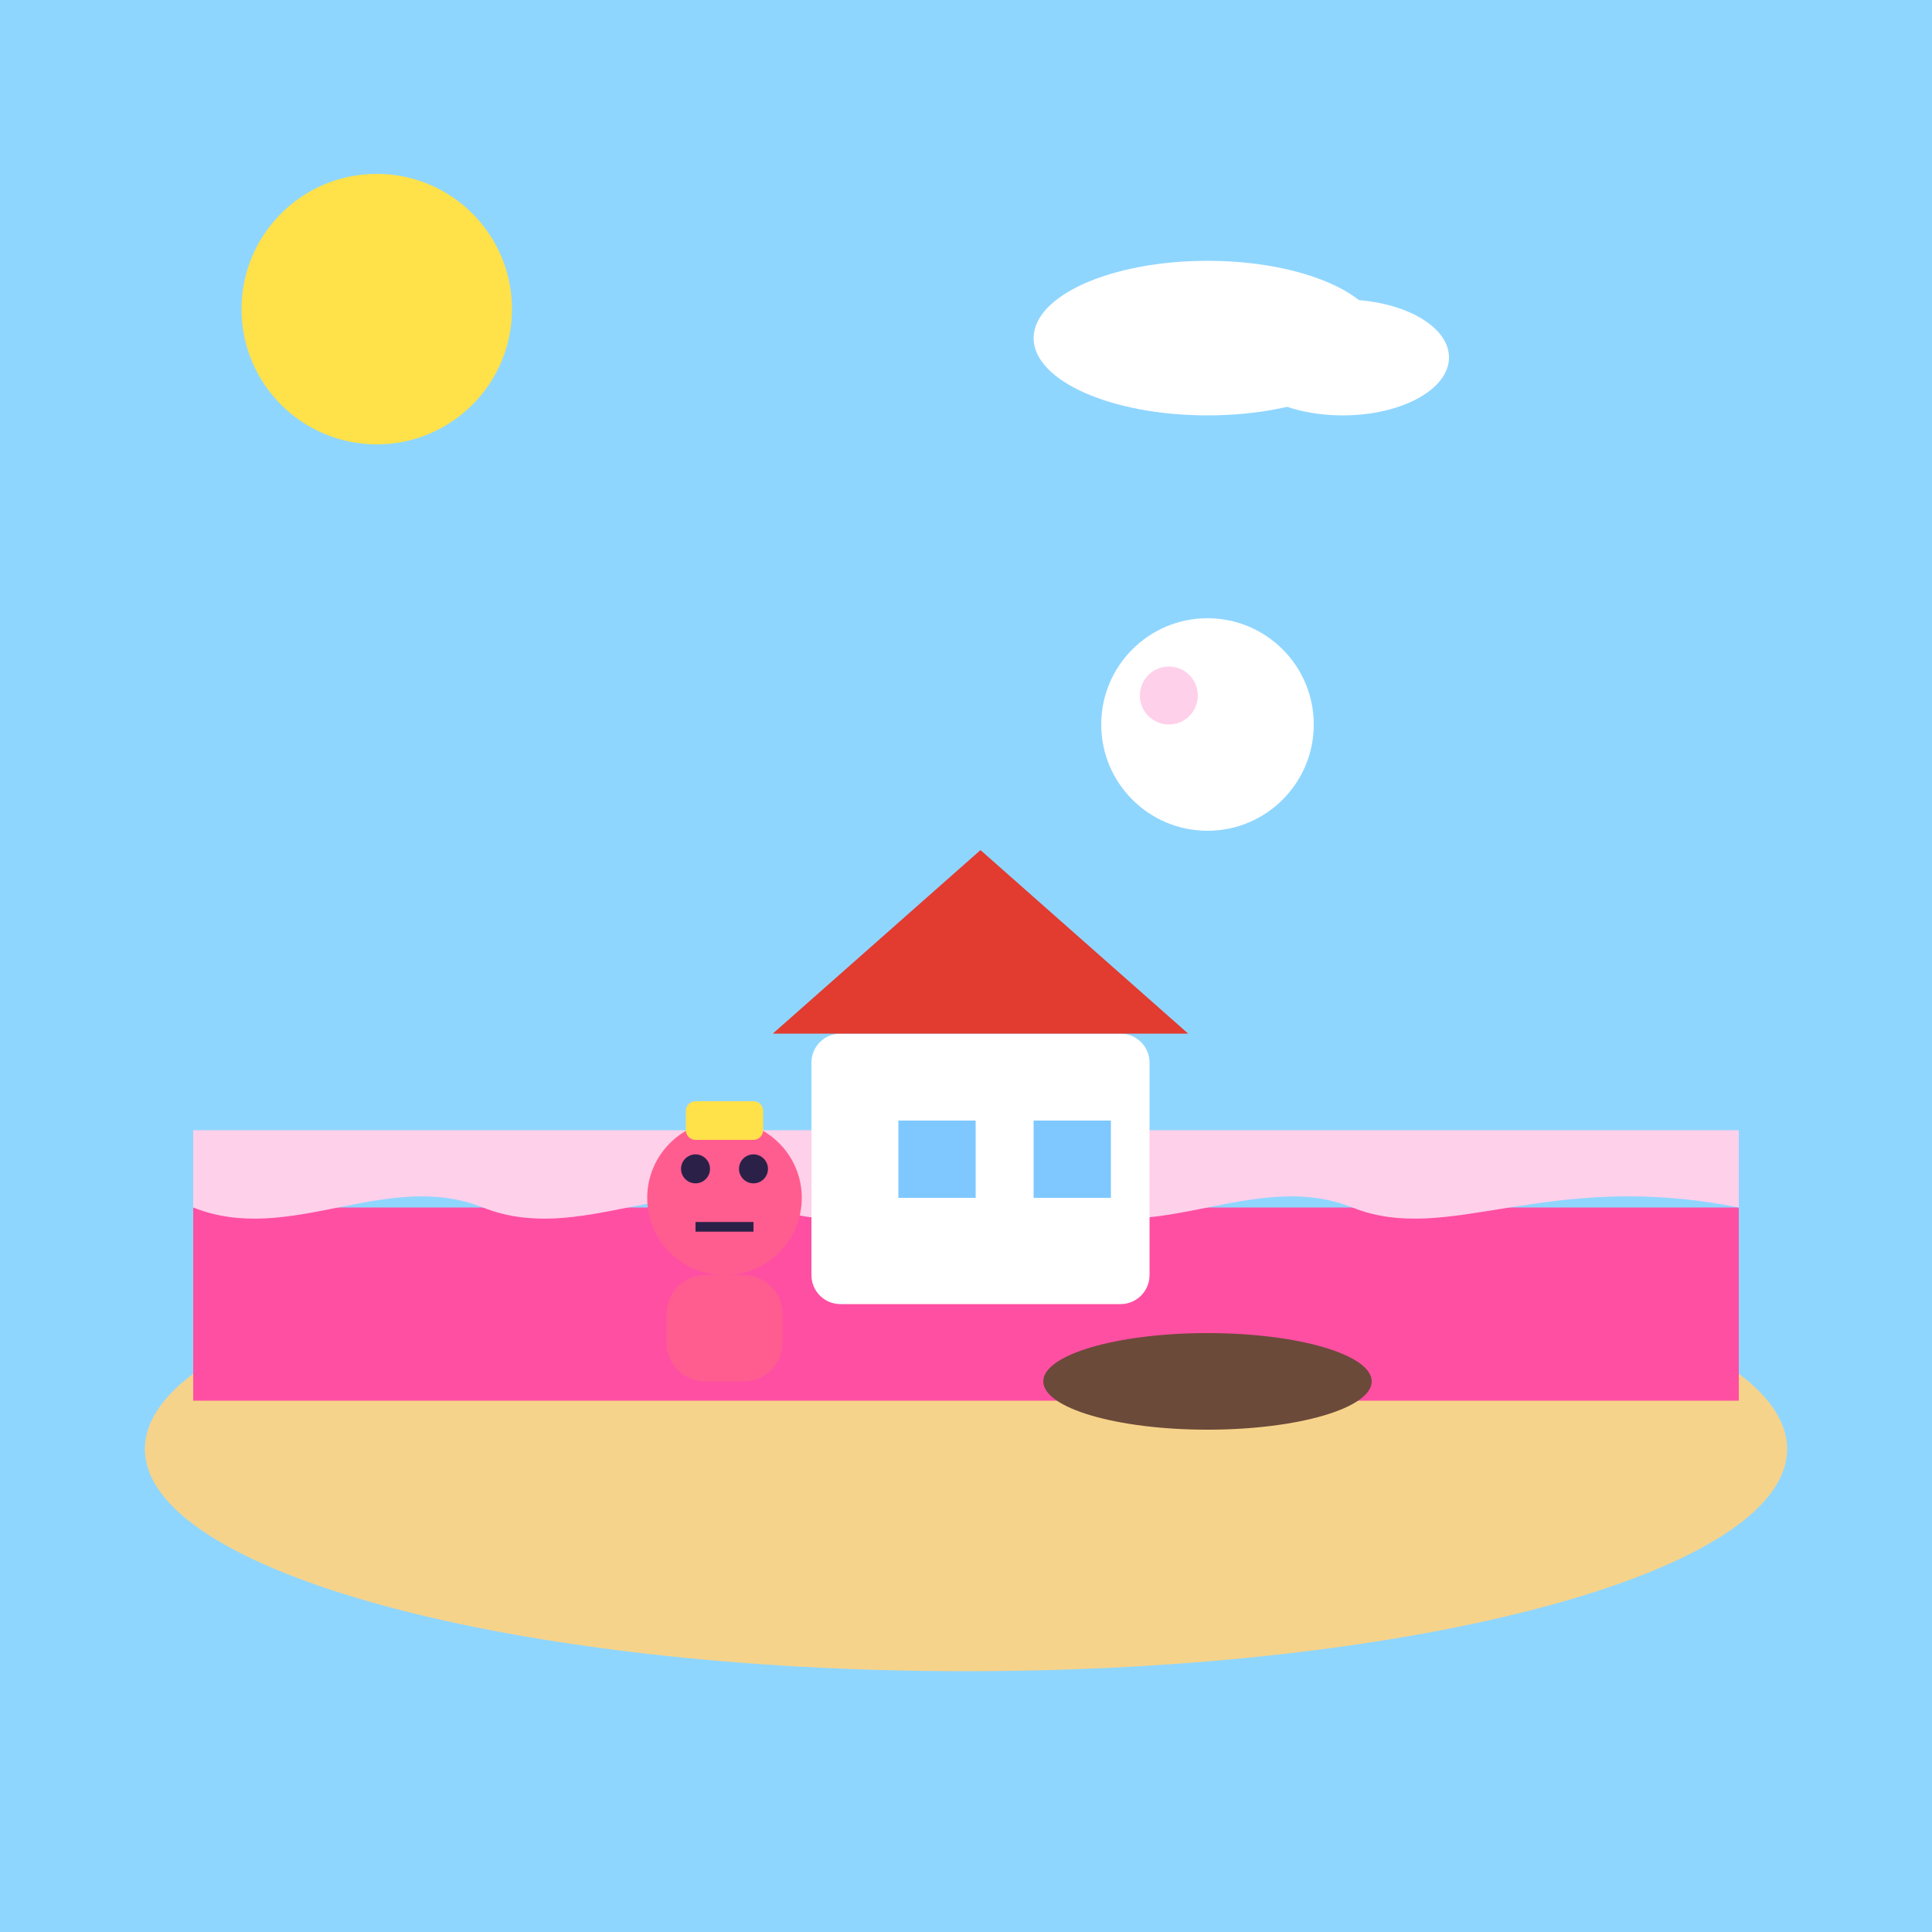
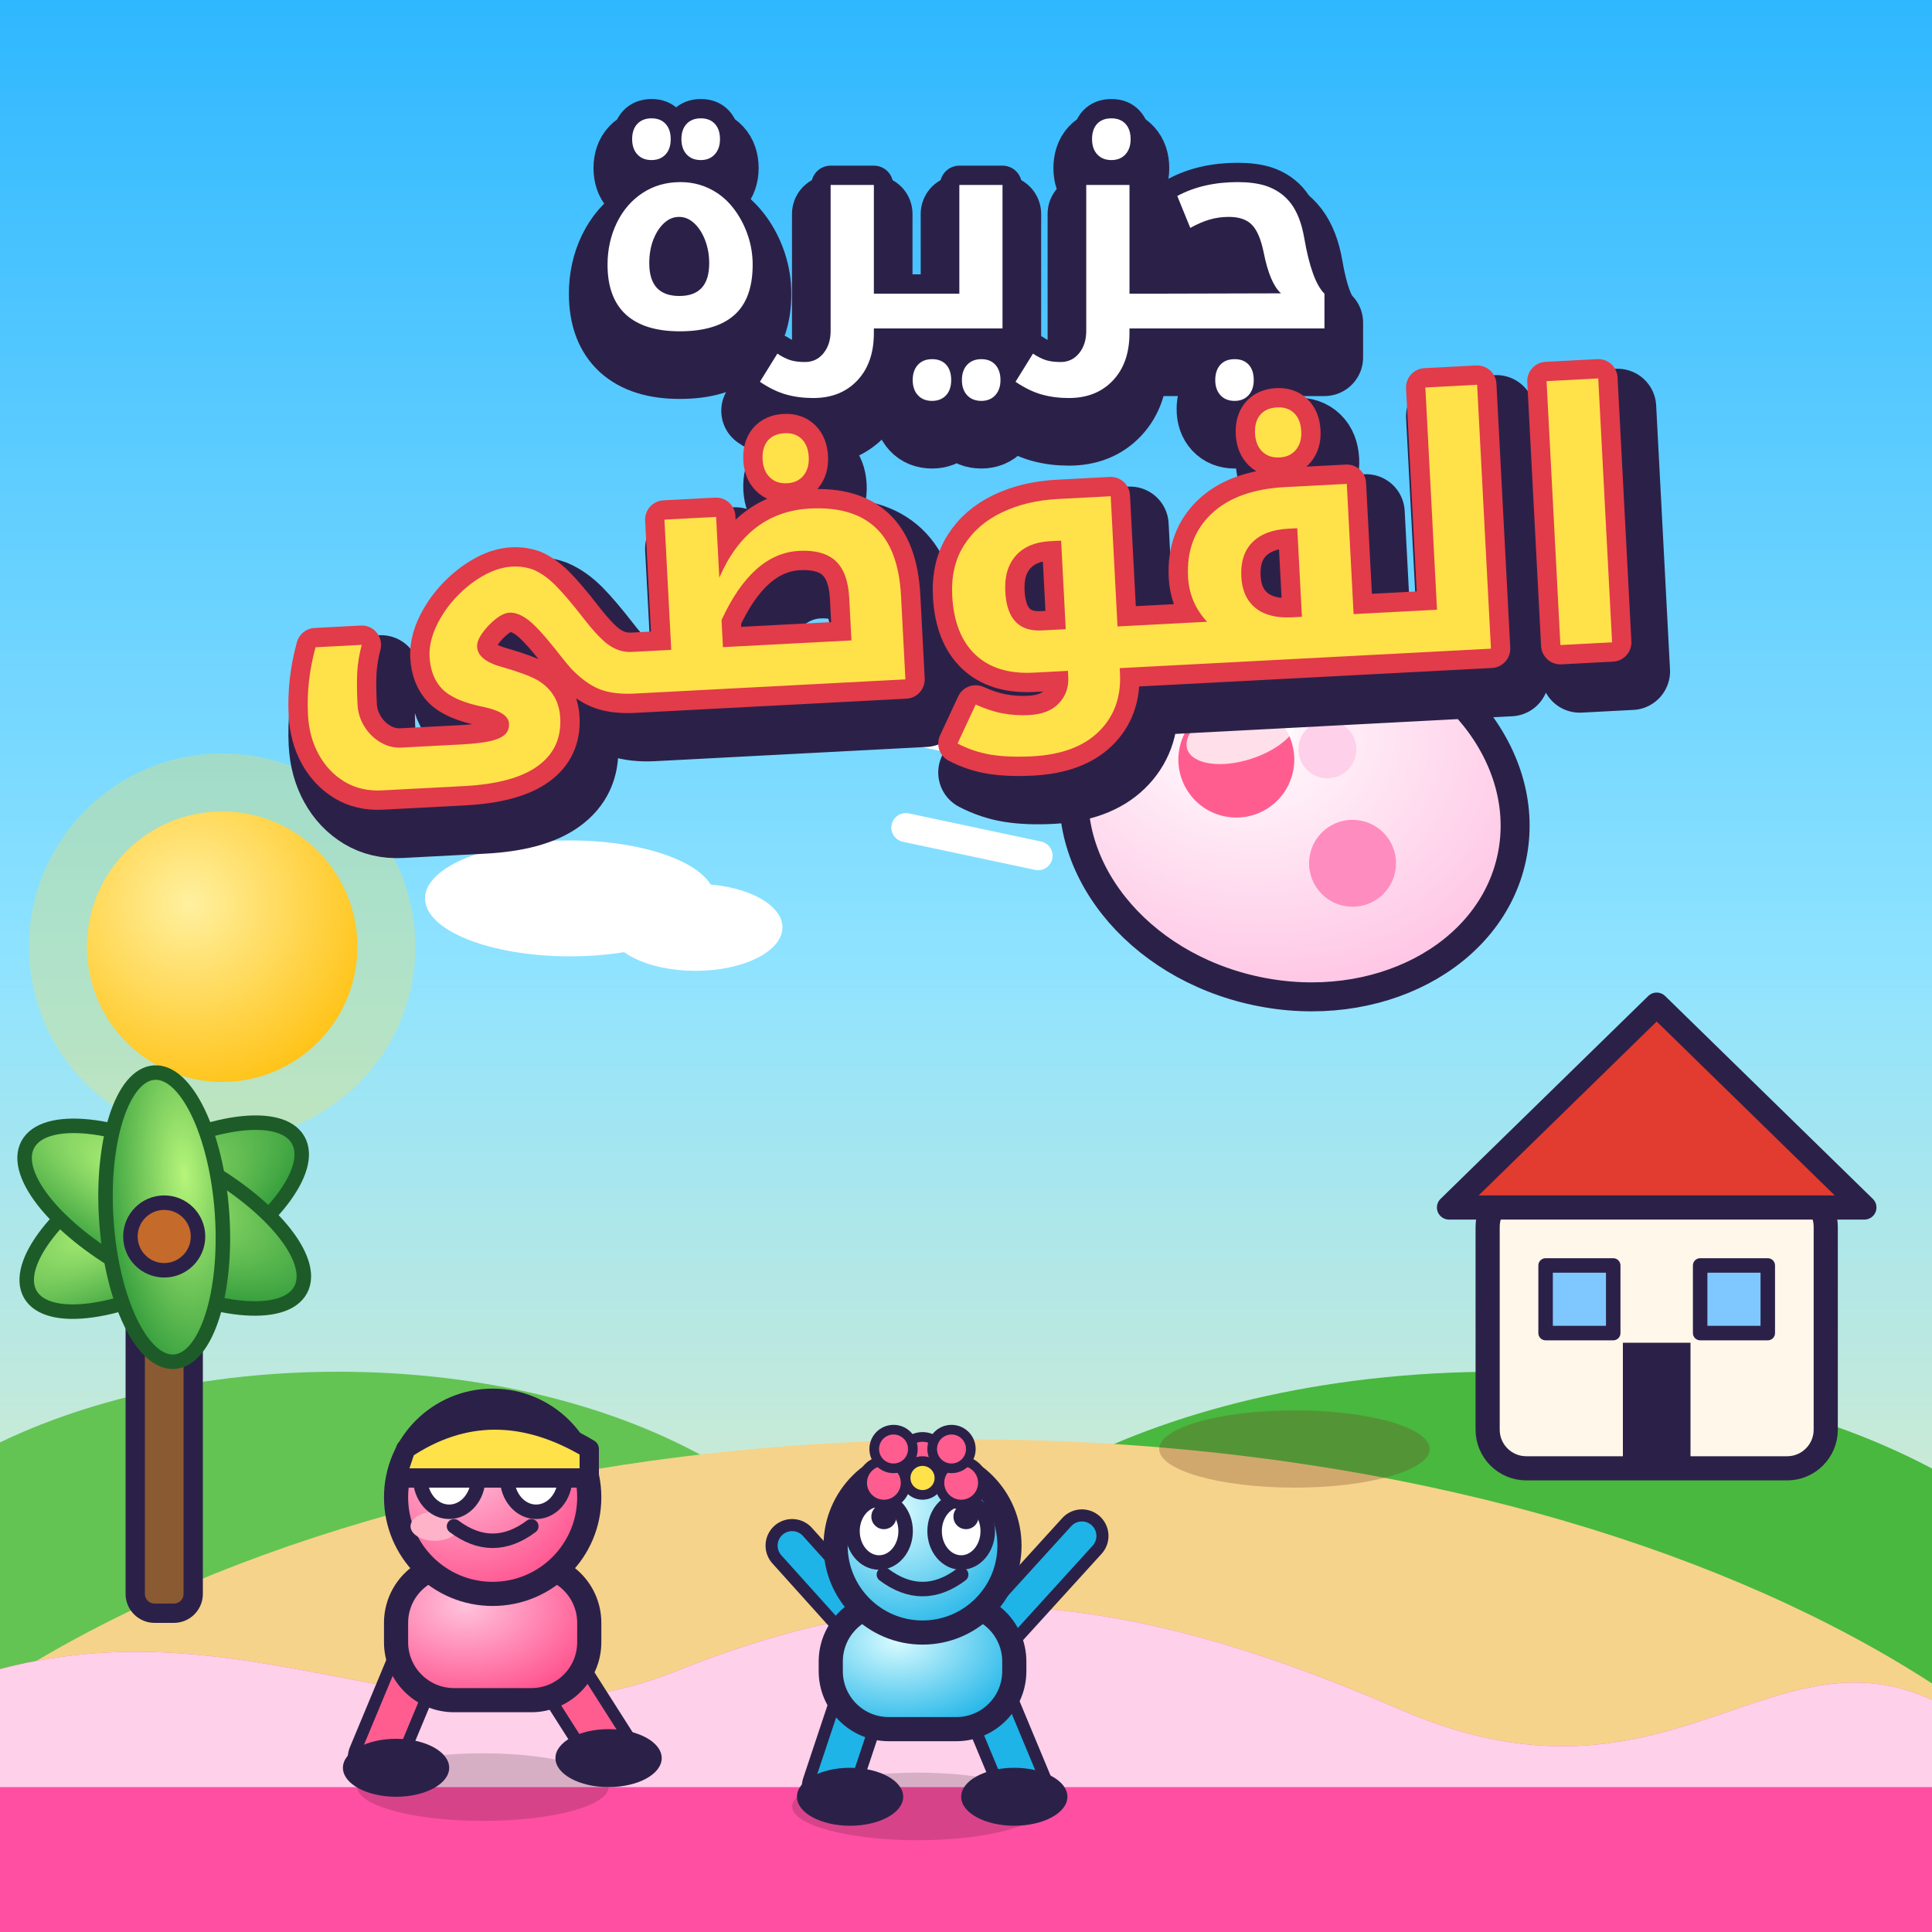
- <svg xmlns="http://www.w3.org/2000/svg" viewBox="0 0 400 400">
-   <rect width="400" height="400" fill="#8fd6ff" />
-   <circle cx="78" cy="64" r="28" fill="#ffe14a" />
-   <ellipse cx="250" cy="70" rx="36" ry="16" fill="#fff" />
-   <ellipse cx="278" cy="74" rx="22" ry="12" fill="#fff" />
-   <ellipse cx="200" cy="300" rx="170" ry="46" fill="#f6d38a" />
-   <path d="M40 250h320v40H40z" fill="#ff4fa3" />
-   <path d="M40 250c20 8 40-8 60 0s40-8 60 0 40-8 60 0 40-8 60 0 40-8 80 0v-16H40z" fill="#ffd0ea" />
-   <rect x="168" y="214" width="70" height="56" rx="6" fill="#fff" />
-   <rect x="186" y="232" width="16" height="16" fill="#7ec8ff" />
-   <rect x="214" y="232" width="16" height="16" fill="#7ec8ff" />
-   <polygon points="160,214 203,176 246,214" fill="#e23b2f" />
-   <ellipse cx="250" cy="286" rx="34" ry="10" fill="#6b4a3a" />
-   <circle cx="250" cy="150" r="22" fill="#fff" />
-   <circle cx="242" cy="144" r="6" fill="#ffd0ea" />
-   <circle cx="150" cy="248" r="16" fill="#ff5d8f" />
-   <circle cx="144" cy="242" r="3" fill="#2b2148" />
-   <circle cx="156" cy="242" r="3" fill="#2b2148" />
-   <path d="M144 254h12" stroke="#2b2148" stroke-width="2" fill="none" />
-   <rect x="138" y="264" width="24" height="22" rx="8" fill="#ff5d8f" />
-   <rect x="142" y="228" width="16" height="8" rx="2" fill="#ffe14a" />
+ <svg xmlns="http://www.w3.org/2000/svg" viewBox="0 0 400 400" width="400" height="400">
+   <defs>
+     <linearGradient id="sky" x1="0" y1="0" x2="0" y2="1">
+       <stop offset="0" stop-color="#2eb7ff" />
+       <stop offset="0.5" stop-color="#8fe3ff" />
+       <stop offset="1" stop-color="#fff1b0" />
+     </linearGradient>
+     <radialGradient id="sun" cx="38%" cy="34%" r="70%">
+       <stop offset="0" stop-color="#fff7c4" />
+       <stop offset="1" stop-color="#ffb703" />
+     </radialGradient>
+     <radialGradient id="marsh" cx="34%" cy="30%" r="75%">
+       <stop offset="0" stop-color="#fff" />
+       <stop offset="1" stop-color="#ffc4e4" />
+     </radialGradient>
+     <radialGradient id="pink" cx="36%" cy="30%" r="75%">
+       <stop offset="0" stop-color="#ffc2dc" />
+       <stop offset="1" stop-color="#ff4f8b" />
+     </radialGradient>
+     <radialGradient id="blue" cx="36%" cy="30%" r="75%">
+       <stop offset="0" stop-color="#d8fbff" />
+       <stop offset="1" stop-color="#1eb4e8" />
+     </radialGradient>
+     <radialGradient id="leaf" cx="36%" cy="30%" r="75%">
+       <stop offset="0" stop-color="#b6f57a" />
+       <stop offset="1" stop-color="#2f9a3a" />
+     </radialGradient>
+   </defs>
+   <rect width="400" height="400" fill="url(#sky)" />
+   <circle cx="46" cy="196" r="28" fill="url(#sun)" />
+   <circle cx="46" cy="196" r="40" fill="#ffe14a" opacity="0.3" />
+   <g fill="#fff">
+     <ellipse cx="118" cy="186" rx="30" ry="12" />
+     <ellipse cx="144" cy="192" rx="18" ry="9" />
+     <ellipse cx="250" cy="178" rx="26" ry="11" />
+   </g>
+   <ellipse cx="70" cy="348" rx="110" ry="64" fill="#63c453" />
+   <ellipse cx="310" cy="356" rx="130" ry="72" fill="#49b83e" />
+   <ellipse cx="200" cy="438" rx="260" ry="140" fill="#f6d38a" />
+   <path d="M-8 348 C50 328 90 366 140 346 S230 328 290 354 370 328 410 358 V400 H-8 Z" fill="#ff4fa3" />
+   <path d="M-8 348 C50 328 90 366 140 346 S230 328 290 354 370 328 410 358 V370 H-8 Z" fill="#ffd0ea" />
+   <g stroke="#2b2148" stroke-linejoin="round">
+     <rect x="28" y="262" width="12" height="72" rx="4" fill="#8a5a32" stroke-width="4" />
+     <ellipse cx="34" cy="252" rx="32" ry="13" fill="url(#leaf)" stroke="#1d5c28" stroke-width="3" transform="rotate(-30 34 252)" />
+     <ellipse cx="34" cy="252" rx="32" ry="13" fill="url(#leaf)" stroke="#1d5c28" stroke-width="3" transform="rotate(28 34 252)" />
+     <ellipse cx="34" cy="252" rx="30" ry="12" fill="url(#leaf)" stroke="#1d5c28" stroke-width="3" transform="rotate(86 34 252)" />
+     <circle cx="34" cy="256" r="7" fill="#c46a2b" stroke-width="3" />
+     <rect x="308" y="246" width="70" height="58" rx="8" fill="#fff7ea" stroke-width="5" />
+     <polygon points="300,250 343,208 386,250" fill="#e23b2f" stroke-width="5" />
+     <rect x="320" y="262" width="14" height="14" fill="#7ec8ff" stroke-width="3" />
+     <rect x="352" y="262" width="14" height="14" fill="#7ec8ff" stroke-width="3" />
+     <rect x="336" y="278" width="14" height="26" fill="#2b2148" stroke="none" />
+   </g>
+   <ellipse cx="268" cy="300" rx="28" ry="8" fill="#6b3a22" opacity="0.28" />
+   <g transform="translate(268 168) rotate(12)">
+     <g stroke="#fff" stroke-width="6" stroke-linecap="round">
+       <path d="M-58 -22 h-34" />
+       <path d="M-54 0 h-44" />
+       <path d="M-50 20 h-28" />
+     </g>
+     <ellipse cx="0" cy="0" rx="46" ry="38" fill="url(#marsh)" stroke="#2b2148" stroke-width="6" />
+     <circle cx="-14" cy="-8" r="12" fill="#ff5d8f" />
+     <circle cx="14" cy="8" r="9" fill="#ff8cbf" />
+     <circle cx="4" cy="-14" r="6" fill="#ffd0ea" />
+     <ellipse cx="-14" cy="-14" rx="12" ry="6" fill="#fff" opacity="0.8" transform="rotate(-30 -14 -14)" />
+   </g>
+   <g transform="translate(78 292)" stroke="#2b2148" stroke-linecap="round" stroke-linejoin="round">
+     <ellipse cx="22" cy="78" rx="26" ry="7" fill="#000" opacity="0.16" stroke="none" />
+     <path d="M10 48 L0 72 M34 48 L48 70" stroke-width="12" fill="none" />
+     <path d="M10 48 L0 72 M34 48 L48 70" stroke="#ff5d8f" stroke-width="7" fill="none" />
+     <ellipse cx="4" cy="74" rx="11" ry="6" fill="#2b2148" stroke="none" />
+     <ellipse cx="48" cy="72" rx="11" ry="6" fill="#2b2148" stroke="none" />
+     <rect x="4" y="32" width="40" height="28" rx="12" fill="url(#pink)" stroke-width="5" />
+     <circle cx="24" cy="18" r="20" fill="url(#pink)" stroke-width="5" />
+     <ellipse cx="12" cy="24" rx="5" ry="3" fill="#ffb3c9" stroke="none" />
+     <ellipse cx="15" cy="14" rx="6" ry="7" fill="#fff" stroke-width="3" />
+     <ellipse cx="33" cy="14" rx="6" ry="7" fill="#fff" stroke-width="3" />
+     <circle cx="16" cy="11" r="2.8" fill="#2b2148" stroke="none" />
+     <circle cx="34" cy="11" r="2.8" fill="#2b2148" stroke="none" />
+     <path d="M16 24 Q24 30 32 24" fill="none" stroke-width="3" />
+     <path d="M6 8 Q24 -4 44 8 V14 H4 Z" fill="#ffe14a" stroke-width="4" />
+   </g>
+   <g transform="translate(168 304)" stroke="#2b2148" stroke-linecap="round" stroke-linejoin="round">
+     <ellipse cx="22" cy="70" rx="26" ry="7" fill="#000" opacity="0.16" stroke="none" />
+     <path d="M12 42 L4 66 M34 42 L44 66" stroke-width="12" fill="none" />
+     <path d="M12 42 L4 66 M34 42 L44 66" stroke="#1eb4e8" stroke-width="7" fill="none" />
+     <path d="M14 36 L-4 16 M36 36 L56 14" stroke-width="11" fill="none" />
+     <path d="M14 36 L-4 16 M36 36 L56 14" stroke="#1eb4e8" stroke-width="6" fill="none" />
+     <ellipse cx="8" cy="68" rx="11" ry="6" fill="#2b2148" stroke="none" />
+     <ellipse cx="42" cy="68" rx="11" ry="6" fill="#2b2148" stroke="none" />
+     <rect x="4" y="28" width="38" height="26" rx="12" fill="url(#blue)" stroke-width="5" />
+     <circle cx="23" cy="16" r="18" fill="url(#blue)" stroke-width="5" />
+     <ellipse cx="14" cy="13" rx="5.5" ry="6.5" fill="#fff" stroke-width="3" />
+     <ellipse cx="31" cy="13" rx="5.5" ry="6.5" fill="#fff" stroke-width="3" />
+     <circle cx="15" cy="10" r="2.6" fill="#2b2148" stroke="none" />
+     <circle cx="32" cy="10" r="2.6" fill="#2b2148" stroke="none" />
+     <path d="M15 22 Q23 28 31 22" fill="none" stroke-width="3" />
+     <g fill="#ff5d8f" stroke-width="2">
+       <circle cx="23" cy="-2" r="4.5" />
+       <circle cx="15" cy="3" r="4.5" />
+       <circle cx="31" cy="3" r="4.5" />
+       <circle cx="17" cy="-4" r="4" />
+       <circle cx="29" cy="-4" r="4" />
+       <circle cx="23" cy="2" r="3.5" fill="#ffe14a" />
+     </g>
+   </g>
+   <g font-family="'Segoe UI', Tahoma, 'Noto Kufi Arabic', Arial, sans-serif" font-weight="900" text-anchor="middle" direction="rtl" stroke-linejoin="round">
+     <text x="200" y="74" font-size="60" fill="#2b2148" stroke="#2b2148" stroke-width="16">جزيرة</text>
+     <text x="200" y="68" font-size="60" fill="#fff" stroke="#2b2148" stroke-width="8" paint-order="stroke">جزيرة</text>
+     <text x="204" y="146" font-size="72" fill="#2b2148" stroke="#2b2148" stroke-width="16" transform="rotate(-3 204 146)">الفوضى</text>
+     <text x="200" y="140" font-size="72" fill="#ffe14a" stroke="#e23b4a" stroke-width="8" paint-order="stroke" transform="rotate(-3 200 140)">الفوضى</text>
+   </g>
</svg>
